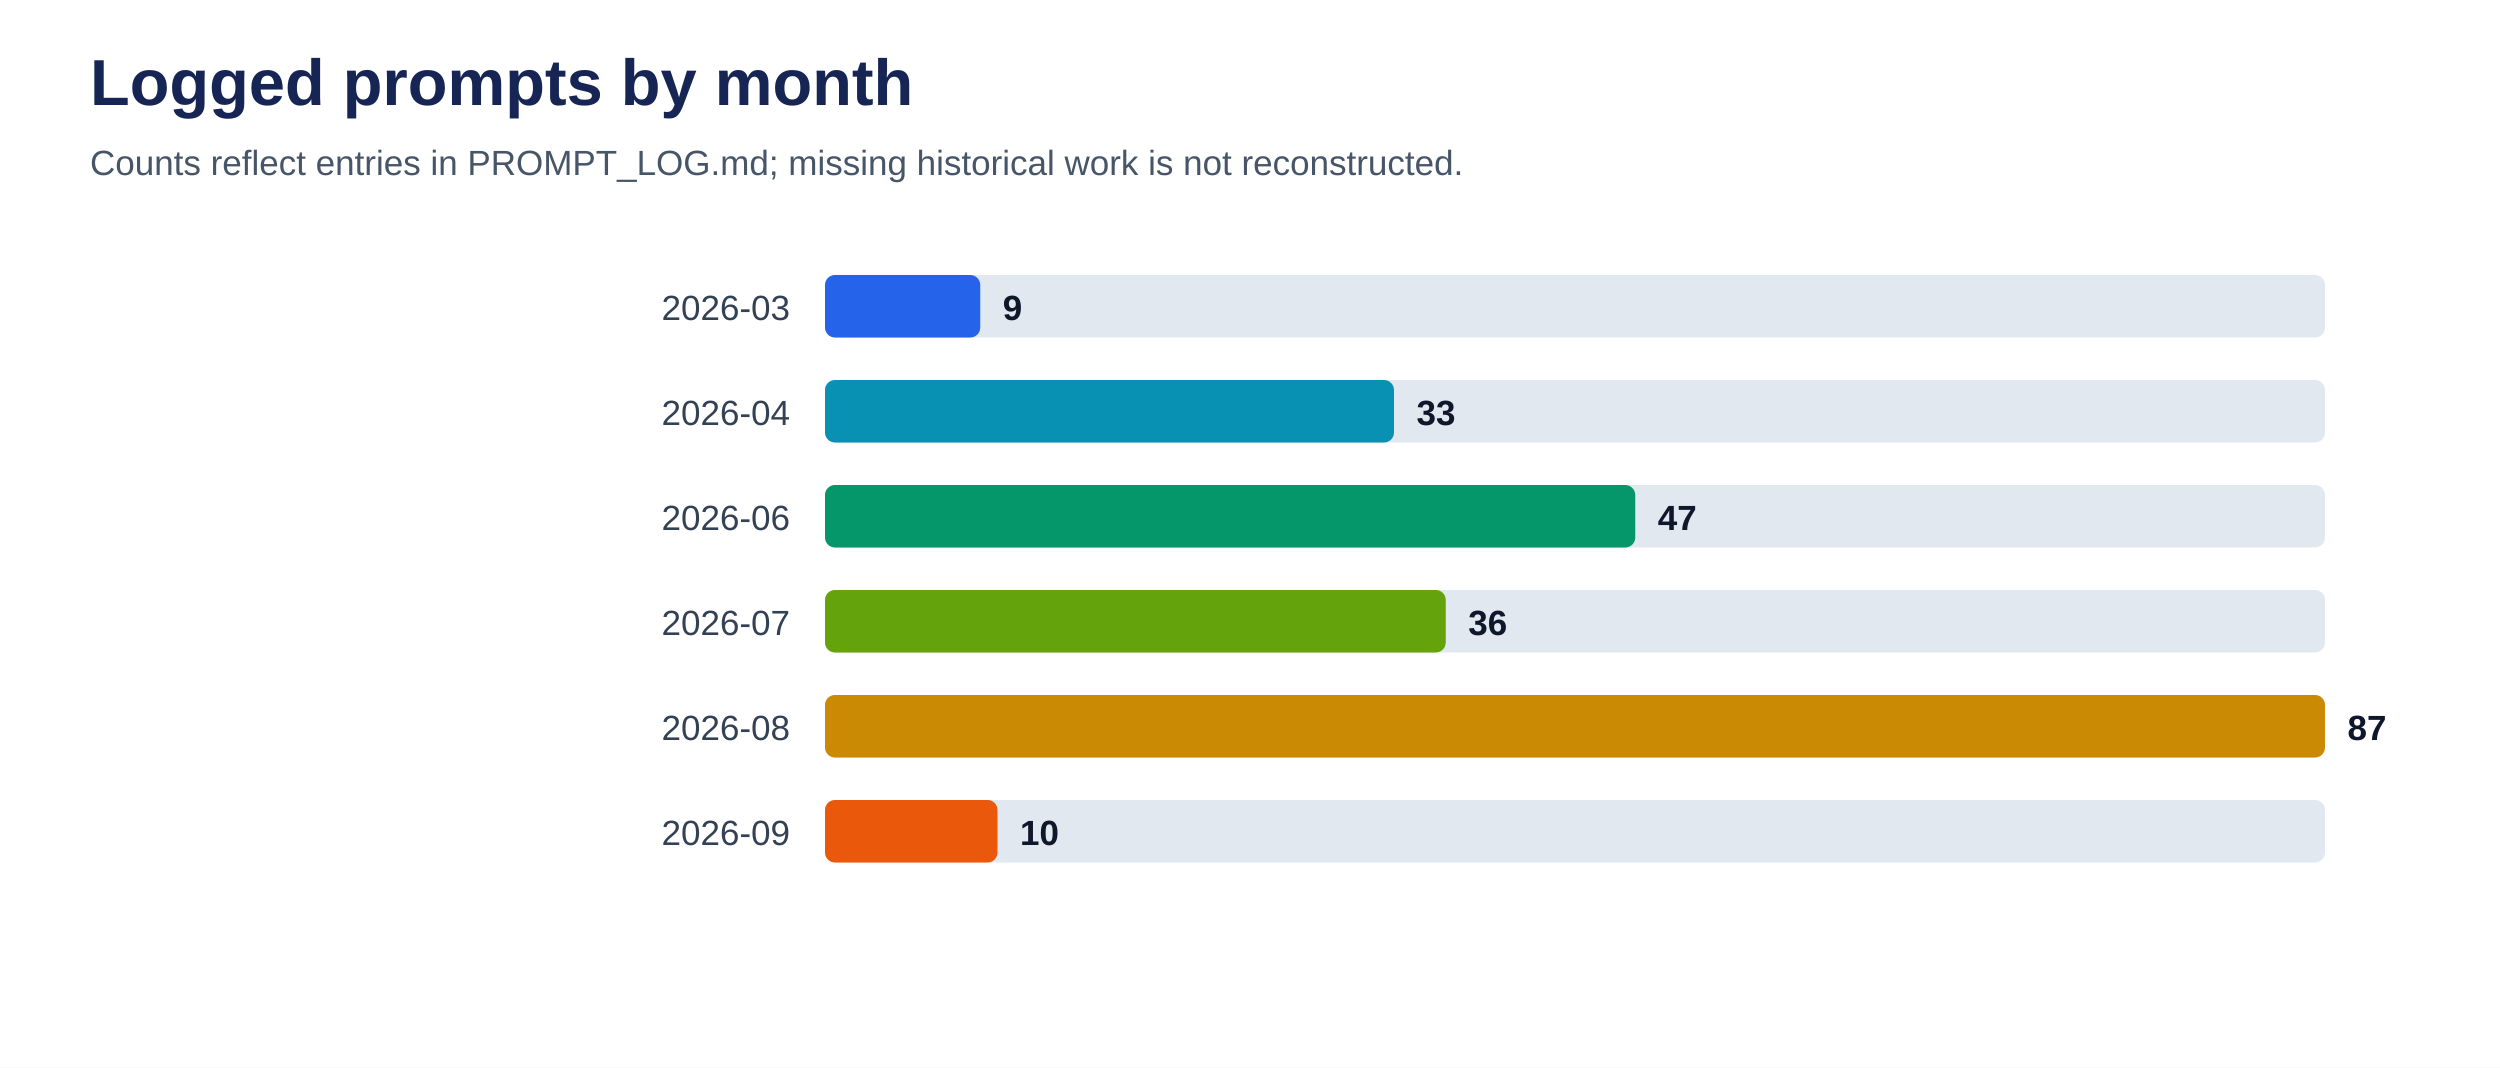
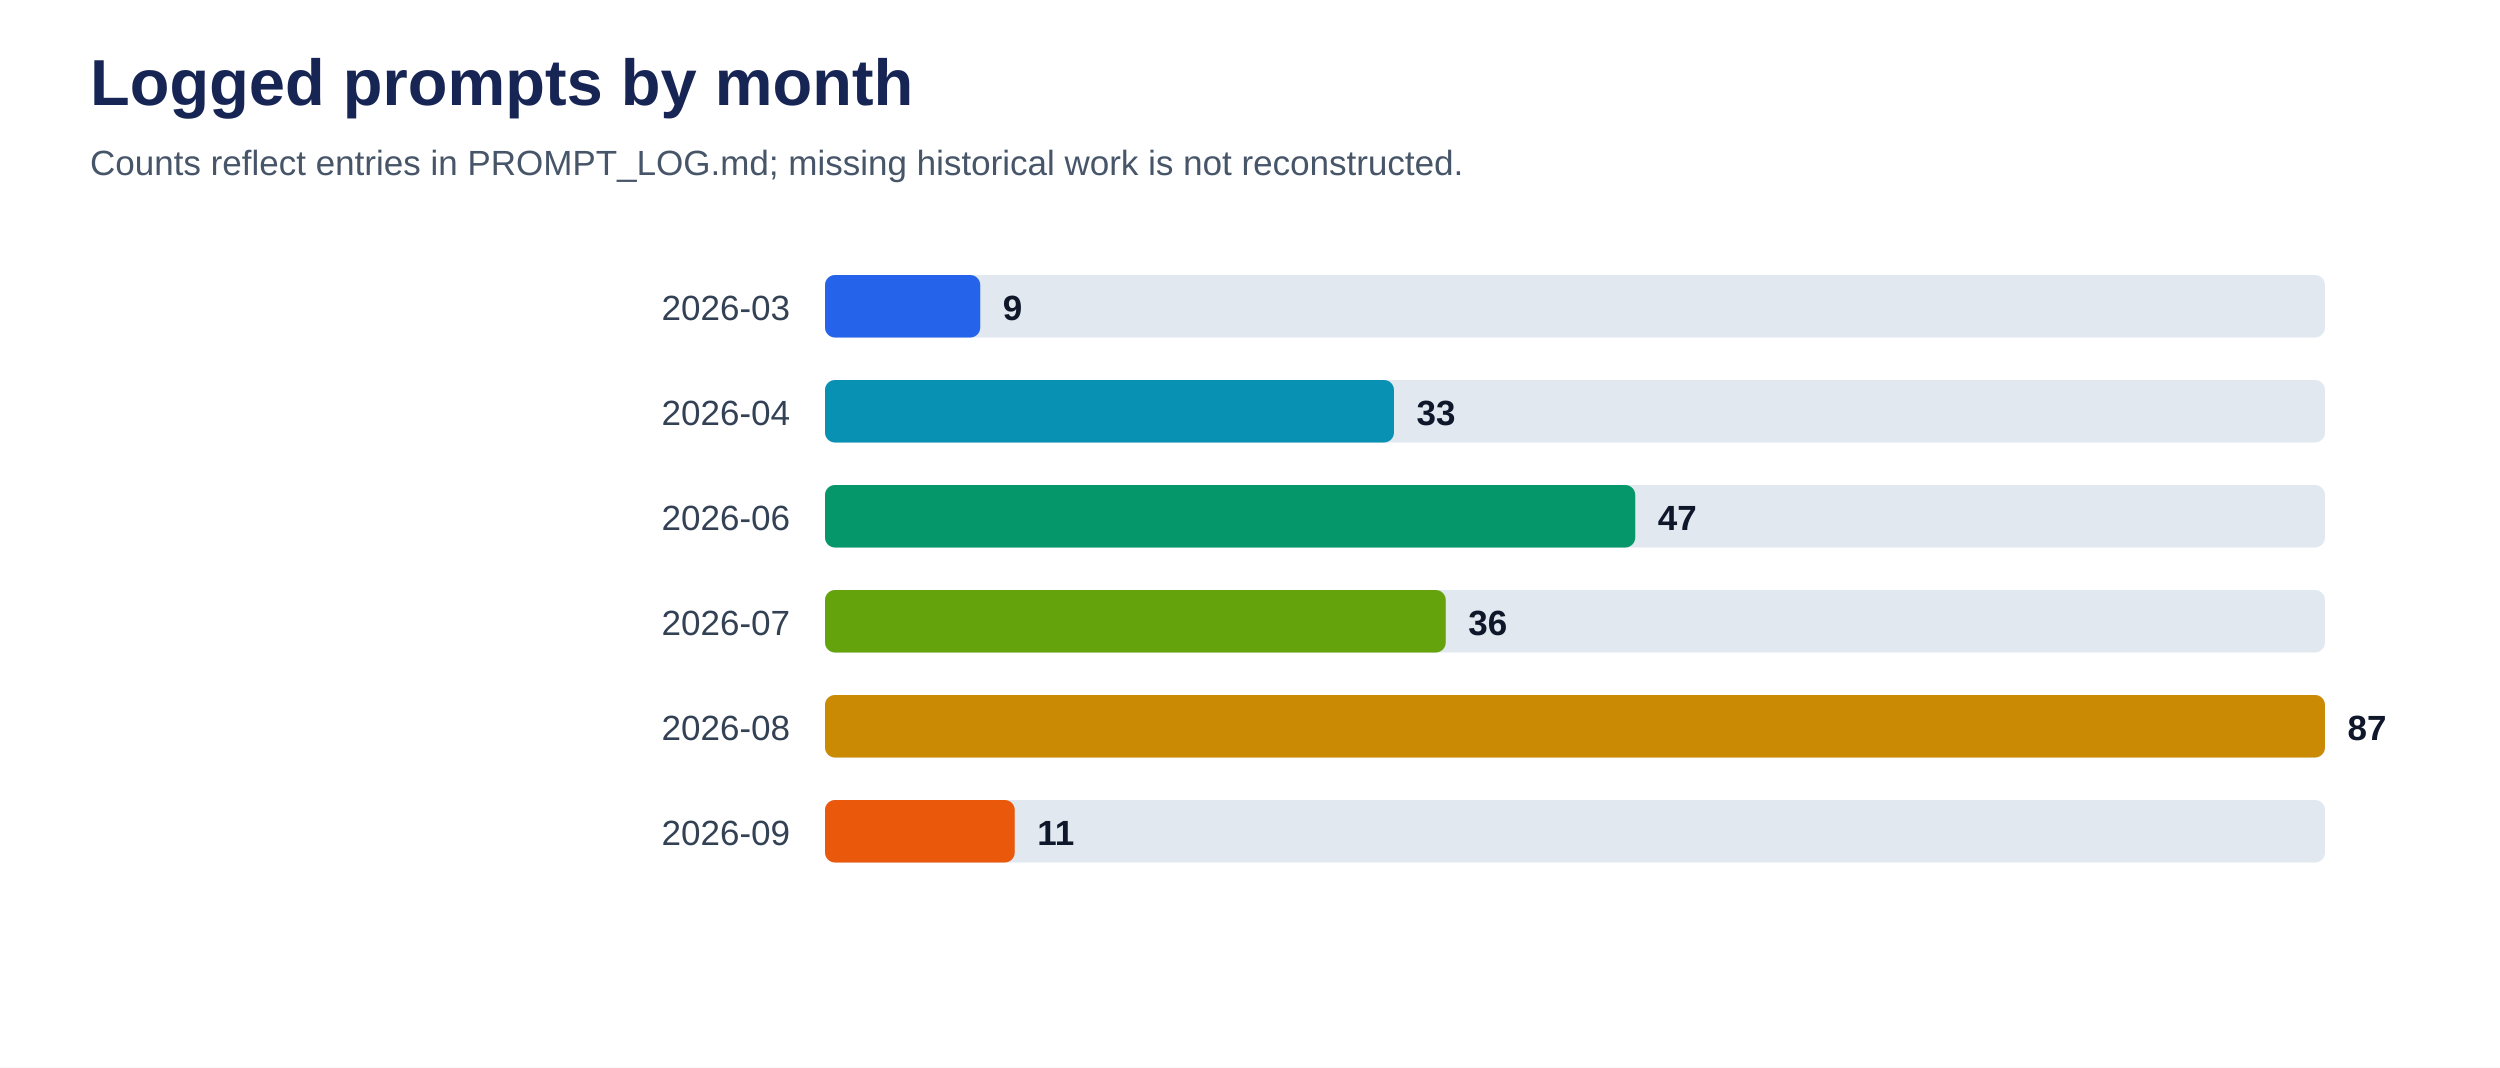
<svg xmlns="http://www.w3.org/2000/svg" viewBox="0 0 1000 427" role="img" aria-labelledby="title desc">
  <rect width="100%" height="100%" fill="#ffffff" />
  <text x="36" y="42" font-family="Arial, sans-serif" font-size="26" font-weight="700" fill="#172554">Logged prompts by month</text>
  <text x="36" y="70" font-family="Arial, sans-serif" font-size="14" fill="#475569">Counts reflect entries in PROMPT_LOG.md; missing historical work is not reconstructed.</text>
  <text x="316" y="128" text-anchor="end" font-family="Arial, sans-serif" font-size="14" fill="#334155">2026-03</text>
  <rect x="330" y="110" width="600" height="25" rx="4" fill="#e2e8f0" />
  <rect x="330" y="110" width="62.1" height="25" rx="4" fill="#2563eb" />
  <text x="401.1" y="128" font-family="Arial, sans-serif" font-size="14" font-weight="700" fill="#0f172a">9</text>
  <text x="316" y="170" text-anchor="end" font-family="Arial, sans-serif" font-size="14" fill="#334155">2026-04</text>
  <rect x="330" y="152" width="600" height="25" rx="4" fill="#e2e8f0" />
  <rect x="330" y="152" width="227.6" height="25" rx="4" fill="#0891b2" />
  <text x="566.6" y="170" font-family="Arial, sans-serif" font-size="14" font-weight="700" fill="#0f172a">33</text>
  <text x="316" y="212" text-anchor="end" font-family="Arial, sans-serif" font-size="14" fill="#334155">2026-06</text>
  <rect x="330" y="194" width="600" height="25" rx="4" fill="#e2e8f0" />
  <rect x="330" y="194" width="324.1" height="25" rx="4" fill="#059669" />
  <text x="663.1" y="212" font-family="Arial, sans-serif" font-size="14" font-weight="700" fill="#0f172a">47</text>
  <text x="316" y="254" text-anchor="end" font-family="Arial, sans-serif" font-size="14" fill="#334155">2026-07</text>
  <rect x="330" y="236" width="600" height="25" rx="4" fill="#e2e8f0" />
  <rect x="330" y="236" width="248.3" height="25" rx="4" fill="#65a30d" />
  <text x="587.3" y="254" font-family="Arial, sans-serif" font-size="14" font-weight="700" fill="#0f172a">36</text>
  <text x="316" y="296" text-anchor="end" font-family="Arial, sans-serif" font-size="14" fill="#334155">2026-08</text>
  <rect x="330" y="278" width="600" height="25" rx="4" fill="#e2e8f0" />
  <rect x="330" y="278" width="600.0" height="25" rx="4" fill="#ca8a04" />
  <text x="939.0" y="296" font-family="Arial, sans-serif" font-size="14" font-weight="700" fill="#0f172a">87</text>
  <text x="316" y="338" text-anchor="end" font-family="Arial, sans-serif" font-size="14" fill="#334155">2026-09</text>
  <rect x="330" y="320" width="600" height="25" rx="4" fill="#e2e8f0" />
-   <rect x="330" y="320" width="69.0" height="25" rx="4" fill="#ea580c" />
-   <text x="408.0" y="338" font-family="Arial, sans-serif" font-size="14" font-weight="700" fill="#0f172a">10</text>
+   <rect x="330" y="320" width="75.9" height="25" rx="4" fill="#ea580c" />
+   <text x="414.9" y="338" font-family="Arial, sans-serif" font-size="14" font-weight="700" fill="#0f172a">11</text>
</svg>
